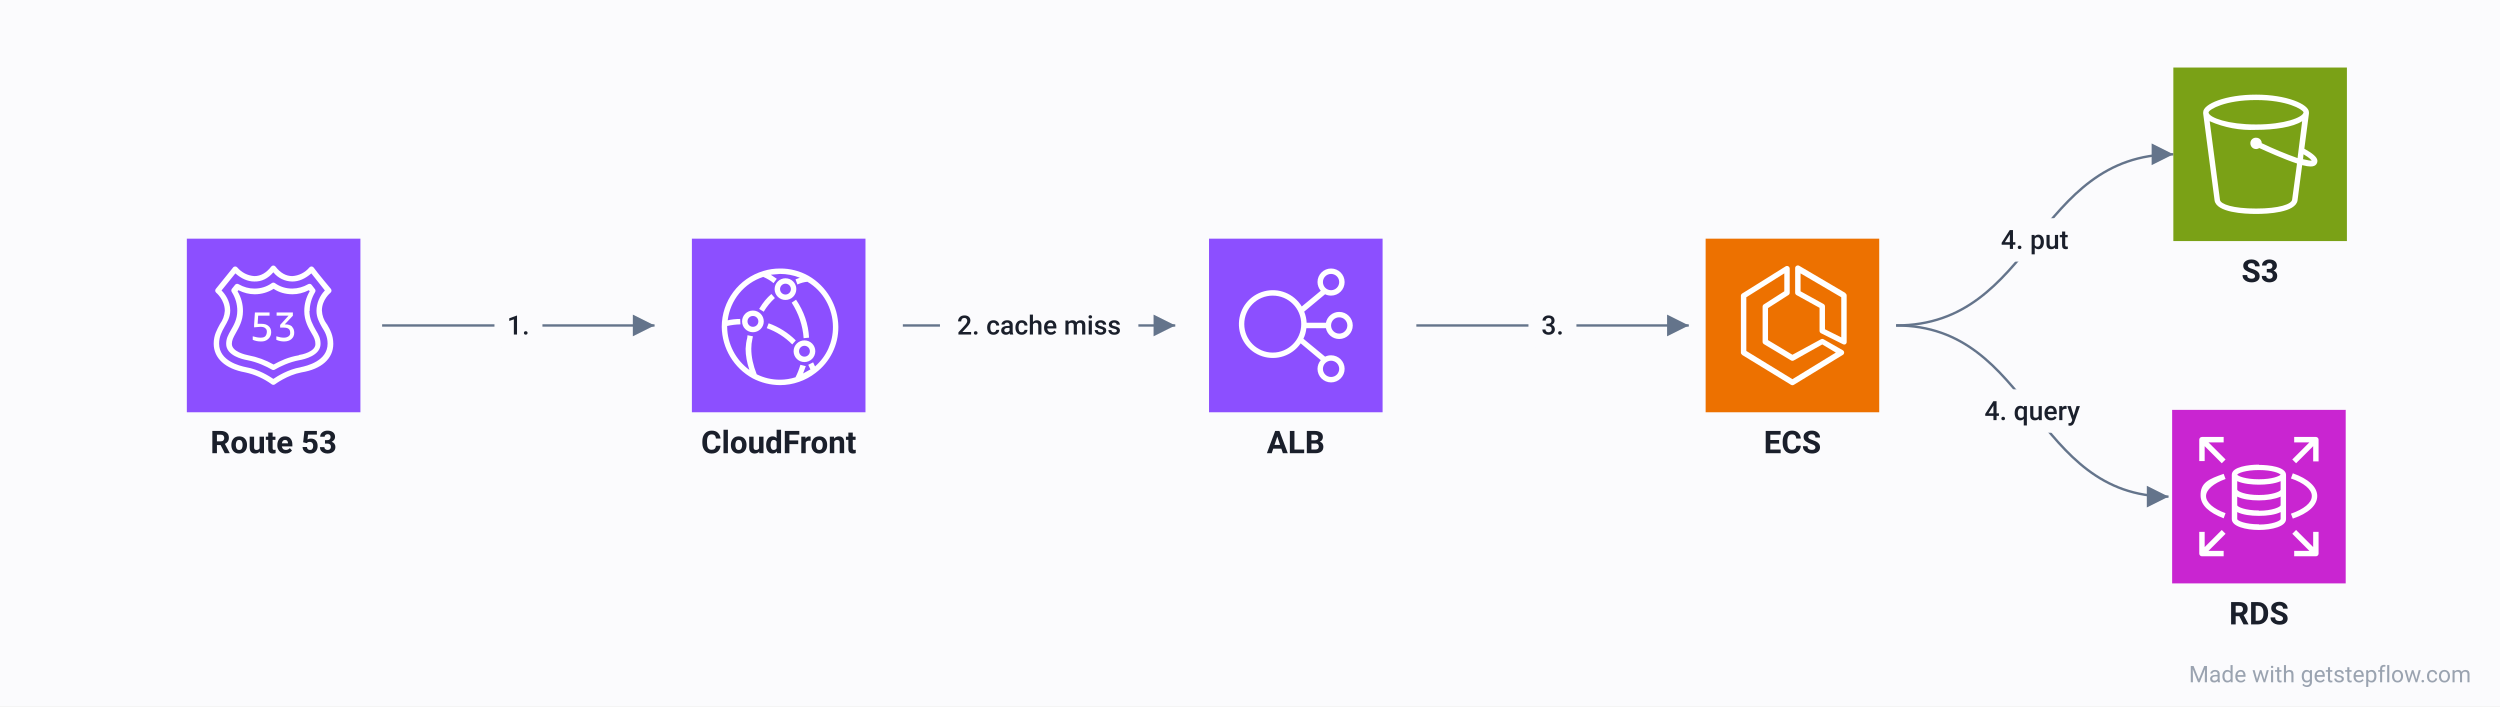
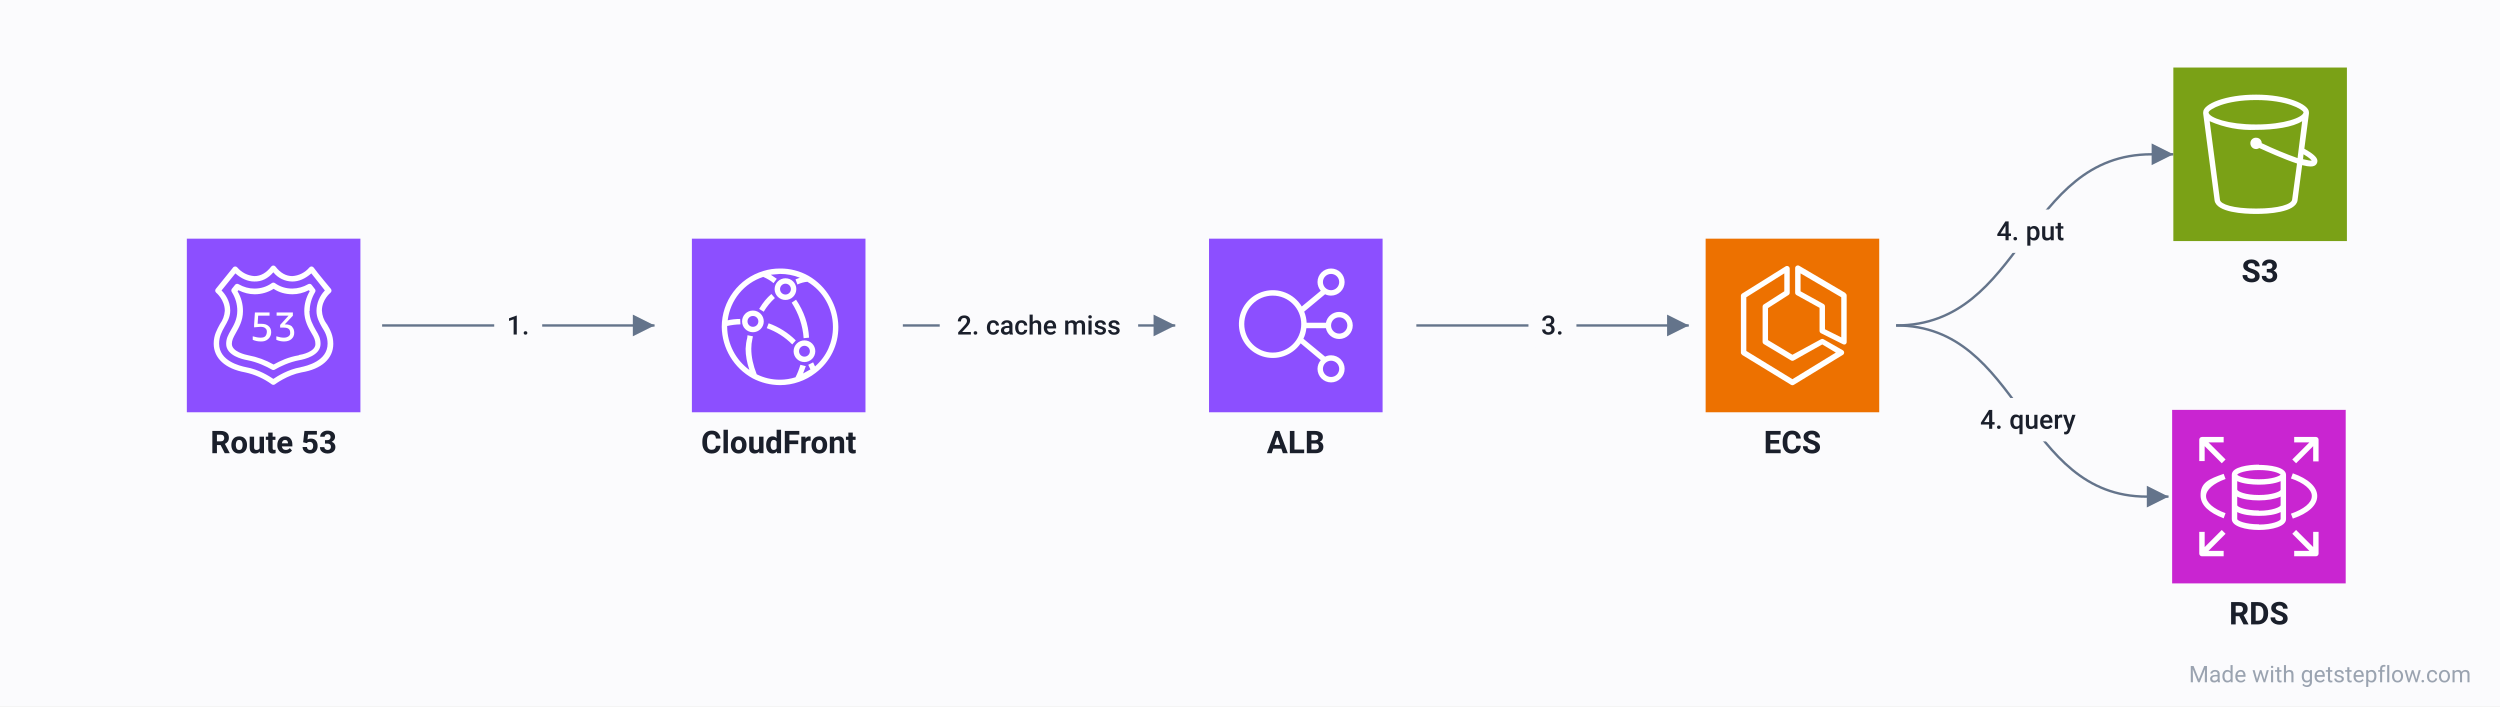
<svg xmlns="http://www.w3.org/2000/svg" viewBox="0 0 1037 293" width="1037" height="293" role="img">
  <style>
.bg{fill:#fbfbfd}.nf{fill:#ffffff}.ns{stroke:#334155}
.lbl{fill:#1a1f2b}.sub{fill:#6b7280}.edg{stroke:#64748b}.arw{fill:#64748b}
.elb{fill:#1a1f2b}.ebg{fill:#fbfbfd}.wm{fill:#9aa3b0}
.pkt{fill:#64748b;stroke:#fbfbfd}.frm{stroke:#d8dce3}.frm-name{fill:#6b7280}.ico{color:#1a1f2b}
@media(prefers-color-scheme:dark){
.bg{fill:#0d1117}.nf{fill:#161b22}.ns{stroke:#cbd5e1}
.lbl{fill:#e6edf3}.sub{fill:#8b949e}.edg{stroke:#94a3b8}.arw{fill:#94a3b8}
.elb{fill:#e6edf3}.ebg{fill:#0d1117}.wm{fill:#6e7681}
.pkt{fill:#94a3b8;stroke:#0d1117}.frm{stroke:#2d333b}.frm-name{fill:#8b949e}.ico{color:#e6edf3}}
text{font-family:ui-sans-serif,-apple-system,BlinkMacSystemFont,"Segoe UI",Roboto,"Helvetica Neue",Arial,sans-serif}
</style>
  <defs>
    <symbol id="ic-aws-AmazonRoute53" viewBox="0 0 64 64">
      <g fill="none">
        <g fill="none" fill-rule="evenodd">
          <path fill="#8c4fff" d="M0 0h64v64H0z" />
          <path fill="#fff" d="M38.8 32.5q.8.8.8 2.2t-1 2.3-2.8.9a7 7 0 0 1-2.8-.6V36q1.6.5 2.8.5 1 0 1.7-.5t.6-1.4q0-1.8-2.3-1.8h-1.4v-1l3.1-3.4h-4.4v-1.2h6v1.2l-3 3.2h.3q1.5 0 2.4.8m-8.7-.2q1 .8 1 2.3T30 37t-2.8.9q-1.5 0-2.9-.6V36q1.7.5 2.9.5t1.7-.5.6-1.5-.6-1.5q-.5-.5-1.8-.5l-2.3.2v-1l.3-4.5h5.4v1.2h-4.2l-.2 3h1.5q1.6 0 2.5.8M41.3 43c-3.8.6-7 2.1-9.3 3.4a30 30 0 0 0-9.3-3.4c-1-.2-6.1-1.3-6.1-4.2 0-1.3.5-2.3 1.4-3.9 1.1-2 2.7-4.6 2.7-8.2q0-3.9-2-7.3l.3-.4q3 1.5 6 1.5a13 13 0 0 0 7-2q3 2 7 2 3 0 6-1.5l.3.4q-2 3.4-2 7.3c0 3.6 1.6 6.3 2.7 8.2 1 1.6 1.4 2.6 1.4 4 0 2.8-5.1 3.9-6.1 4m4-16.2q0-3.6 2-7a1 1 0 0 0 0-1L46 17a1 1 0 0 0-1.3-.2 12 12 0 0 1-5.8 1.6q-3.6 0-6.4-2a1 1 0 0 0-1.2 0q-2.8 2-6.4 2-3 0-5.8-1.6a1 1 0 0 0-1.3.2l-1.2 1.5a1 1 0 0 0 0 1.2q2 3.2 2 6.9c0 3.1-1.3 5.3-2.4 7.2-1 1.8-1.7 3-1.7 5 0 4.3 6 5.7 7.8 6 3.7.7 7 2.3 9.1 3.5a1 1 0 0 0 1 0c2-1.2 5.4-2.8 9.1-3.5 1.8-.3 7.8-1.7 7.8-6 0-2-.6-3.2-1.7-5-1.1-2-2.4-4.1-2.4-7.2M42 47.4c-4.7.8-8.6 3.3-10.1 4.3-1.5-1-5.4-3.5-10-4.3-2.4-.5-10-2.3-10-8.7 0-2.6 1-4.4 2-6.2s2.1-3.5 2.1-6c0-3.6-2-6.2-3.2-7.4l5.1-6.3q3.4 3 7 3 4 .1 7-3.4a9 9 0 0 0 7 3.4q3.6 0 7-3l5 6.3a11 11 0 0 0-3.1 7.5c0 2.4 1 4.2 2 6 1.1 1.7 2.1 3.5 2.1 6.1 0 6.4-7.6 8.2-10 8.7m9.7-15.9a9 9 0 0 1-1.8-5c0-4 3.1-6.5 3.2-6.6a1 1 0 0 0 .1-1.4s-5.2-6.2-6.3-7.8a1 1 0 0 0-1.6-.1 9 9 0 0 1-6.3 3.2q-3.5 0-6.2-3.5a1 1 0 0 0-1.6 0q-2.7 3.5-6.2 3.5a9 9 0 0 1-6.3-3.2 1 1 0 0 0-1.6.1l-6.3 7.8a1 1 0 0 0 .1 1.4s3.2 2.6 3.2 6.7q-.2 2.7-1.8 4.9c-1 1.9-2.3 4-2.3 7.2 0 5.4 4.3 9.3 11.6 10.6a26 26 0 0 1 9.8 4.4 1 1 0 0 0 1.2 0s4.5-3.4 9.8-4.4C49.7 48.1 54 44.2 54 38.8c0-3.2-1.2-5.3-2.3-7.2" />
        </g>
      </g>
    </symbol>
    <symbol id="ic-aws-AmazonCloudFront" viewBox="0 0 64 64">
      <g fill="none">
        <g fill="none" fill-rule="evenodd">
          <path fill="#8c4fff" d="M0 0h64v64H0z" />
          <path fill="#fff" d="M41.5 43.5a2 2 0 1 1 0-4 2 2 0 0 1 0 4m0-6a4 4 0 1 0 0 8 4 4 0 0 0 0-8m-19-5a2 2 0 1 1 0-4 2 2 0 0 1 0 4m0-6a4 4 0 1 0 0 8 4 4 0 0 0 0-8m22.9 20.6-.7-1.5-1.8.9.8 1.7-2.7 1.5 1-2.7-2-.5a25 25 0 0 1-1.8 4.6 19 19 0 0 1-5.7.9q-4.6 0-8.6-2-2-5-2-9.4 0-1.9.4-3.6l.2-1-2-.4-.1 1q-.5 1.8-.6 4 0 3.7 1.4 7.8A20 20 0 0 1 13 32.5v-.3a24 24 0 0 1 4.9-.6l-.1-2q-2.4 0-4.6.5c.9-7.4 6-13.7 13.1-16q2.3 1 3.8 2.3l1.2-1.6-2.2-1.5 3.4-.3q3.8 0 7.3 1.4l-1.6.6.7 1.9q2-.9 3.7-1c5.8 3.4 9.4 9.8 9.4 16.6a19 19 0 0 1-6.6 14.6M43 13.7A21 21 0 0 0 32.5 11q-3.2 0-6.1.9A21.5 21.5 0 0 0 11 32.5a22 22 0 0 0 11.4 19A22 22 0 0 0 32.5 54a21 21 0 0 0 7-1.2 21 21 0 0 0 6.1-3.3 21 21 0 0 0 8.4-17 22 22 0 0 0-11-18.8m-4.6 23.7L37 39a25 25 0 0 0-9.4-6l.7-1.8a27 27 0 0 1 10 6.3m.1-15q4.4 6.5 4.8 14l-2 .2q-.5-7-4.4-13.1zm-12 4.4-1.6-1c1.5-2.5 2.8-4 4.5-5.5l1.3 1.5a22 22 0 0 0-4.1 5m8-10.3a2 2 0 1 1 0 4 2 2 0 0 1 0-4m0 6a4 4 0 1 0 0-8 4 4 0 0 0 0 8" />
        </g>
      </g>
    </symbol>
    <symbol id="ic-aws-ElasticLoadBalancing" viewBox="0 0 64 64">
      <g fill="none">
        <g fill="none" fill-rule="evenodd">
          <path fill="#8c4fff" d="M0 0h64v64H0z" />
          <path fill="#fff" d="M23.5 42a10.5 10.5 0 1 1 0-21 10.5 10.5 0 0 1 0 21M48 48a3 3 0 1 1-6 0 3 3 0 0 1 6 0m-3-35a3 3 0 1 1 0 6 3 3 0 0 1 0-6m3 16a3 3 0 1 1 0 6 3 3 0 0 1 0-6m-12.1 4h7.2a5 5 0 0 0 4.9 4 5 5 0 0 0 0-10 5 5 0 0 0-4.9 4H36a13 13 0 0 0-.9-4.1l7.7-6.4a5 5 0 0 0 2.2.5 5 5 0 1 0-5-5 5 5 0 0 0 1.2 3.2l-7 5.8a12.5 12.5 0 1 0-.4 13.6l7.4 6.2A5 5 0 0 0 40 48a5 5 0 1 0 5-5 5 5 0 0 0-2.2.5l-8-6.6q.9-1.8 1.1-3.9" />
        </g>
      </g>
    </symbol>
    <symbol id="ic-aws-AmazonElasticContainerService" viewBox="0 0 64 64">
      <g fill="none">
        <g fill="none" fill-rule="evenodd">
          <path fill="#ed7100" d="M0 0h64v64H0z" />
          <path fill="#fff" d="m50 36.4-6-3V25a1 1 0 0 0-.5-.9L35 19.4v-6.6l15 8.8zM51.5 20l-17-10a1 1 0 0 0-1.5.9v9q0 .6.5.9l8.5 4.7V34a1 1 0 0 0 .6.9l8 4a1 1 0 0 0 1 0 1 1 0 0 0 .4-.9V21a1 1 0 0 0-.5-.9M32 51.8 15 41.4V21.6l14-8.8v6.6l-7.5 4.8a1 1 0 0 0-.5.8v13a1 1 0 0 0 .5.9l10 6a1 1 0 0 0 1 0L43 39l5 3zm18.5-10.7-7-4a1 1 0 0 0-1 0L32 42.8l-9-5.4V25.6l7.5-4.8a1 1 0 0 0 .5-.8v-9a1 1 0 0 0-1.5-.8l-16 10a1 1 0 0 0-.5.8v21q0 .5.5.9l18 11a1 1 0 0 0 1 0l18-11a1 1 0 0 0 0-1.8" />
        </g>
      </g>
    </symbol>
    <symbol id="ic-aws-AmazonRDS" viewBox="0 0 64 64">
      <g fill="none">
        <g fill="none" fill-rule="evenodd">
          <path fill="#c925d1" d="M0 0h64v64H0z" />
          <path fill="#fff" d="M54 11v8h-2v-5.6l-6.3 6.3-1.4-1.4 6.3-6.3H45v-2h8a1 1 0 0 1 1 1m-42 7.9h-2V11a1 1 0 0 1 1-1h8v2h-5.6l6.3 6.3-1.4 1.4-6.3-6.3zm7.7 26.8L13.4 52H19v2h-8a1 1 0 0 1-1-1v-8h2v5.6l6.3-6.3zm31.8-14c0-2.3-2.9-4.8-7.7-6.4l.7-1.9c5.7 2 9 5 9 8.4s-3.3 6.4-9 8.3l-.7-1.8c4.8-1.7 7.7-4 7.7-6.5m-39 0c0 2.3 2.7 4.7 7.2 6.3L19 40q-8.3-3.2-8.5-8.2c-.2-5 3.1-6.3 8.5-8.2l.7 1.9c-4.5 1.6-7.2 4-7.2 6.3M52 45h2v8a1 1 0 0 1-1 1h-8v-2h5.6l-6.3-6.3 1.4-1.4 6.3 6.3zM32 31.4c-5 0-7.9-1.3-8-2v-3.1c2.2 1 5.6 1.3 8 1.3s5.8-.3 8-1.3v3.2c-.1.6-3 1.9-8 1.9m0 5.7c-5 0-7.9-1.3-8-1.9V32c2 1 5 1.4 8 1.4s6-.5 8-1.4v3.2c-.1.6-3 2-8 2m0 5c-5 0-7.9-1.3-8-1.9v-2.6c2 1 5 1.4 8 1.4s6-.4 8-1.4v2.6c-.1.6-3 2-8 2m0-20.1c5 0 7.6 1.2 8 1.7-.4.5-3 1.7-8 1.7s-7.8-1.2-8-1.7c.2-.5 3-1.7 8-1.7m0-2c-3.7 0-10 .8-10 3.7v16.4c0 2.7 5.2 4 10 4s10-1.3 10-4V24c0-3-6.3-3.7-10-3.7" />
        </g>
      </g>
    </symbol>
    <symbol id="ic-aws-AmazonSimpleStorageService" viewBox="0 0 64 64">
      <g fill="none">
        <g fill="none" fill-rule="evenodd">
          <path fill="#7aa116" d="M0 0h64v64H0z" />
          <path fill="#fff" d="m47.8 34 .2-2c2.2 1.3 2.8 2 3 2.3q-.3.2-3.2-.5M30.5 21c-10.4 0-17.1-2.5-17.5-4.3v-.2c.3-1.1 6.1-4.5 17.5-4.5s17.1 3.4 17.5 4.5v.1c-.3 1.8-7 4.4-17.5 4.4m15.3 12.4a135 135 0 0 1-13.2-5.5 2 2 0 0 0-2-2 2 2 0 0 0-2.2 2.1 2.1 2.1 0 0 0 3.3 1.7c2.4 1.1 9 4.1 13.9 5.7l-1.8 13.3C43.6 50.4 39 52 30.5 52s-13.1-1.6-13.3-3.2l-3.8-29A38 38 0 0 0 30.5 23c6.8 0 13.6-1 17-3.2zM50 16.5c0-3-8.3-6.5-19.5-6.5S11 13.4 11 16.5v.5l4.2 32c.7 4.5 11 5 15.3 5s14.6-.5 15.3-5l1.7-13q2 .5 3.1.5 1.5 0 2.1-.8.5-.7.4-1.5-.2-1.7-4.7-4.2h-.1L50 17z" />
        </g>
      </g>
    </symbol>
    <marker id="ah-l1" viewBox="0 0 8 8" refX="8" refY="4" markerWidth="9" markerHeight="9" orient="auto">
      <path d="M0,0 L8,4 L0,8 z" class="arw" />
    </marker>
    <marker id="ah-l2" viewBox="0 0 8 8" refX="8" refY="4" markerWidth="9" markerHeight="9" orient="auto">
      <path d="M0,0 L8,4 L0,8 z" class="arw" />
    </marker>
    <marker id="ah-l3" viewBox="0 0 8 8" refX="8" refY="4" markerWidth="9" markerHeight="9" orient="auto">
      <path d="M0,0 L8,4 L0,8 z" class="arw" />
    </marker>
    <marker id="ah-l4" viewBox="0 0 8 8" refX="8" refY="4" markerWidth="9" markerHeight="9" orient="auto">
      <path d="M0,0 L8,4 L0,8 z" class="arw" />
    </marker>
    <marker id="ah-l5" viewBox="0 0 8 8" refX="8" refY="4" markerWidth="9" markerHeight="9" orient="auto">
      <path d="M0,0 L8,4 L0,8 z" class="arw" />
    </marker>
  </defs>
  <rect class="bg" width="1037" height="293" />
  <g transform="translate(68.5,28)">
-     <path class="edg" d="M90,107 C146.5,107 146.5,107 203,107" fill="none" stroke-width="1" marker-end="url(#ah-l1)" />
-     <path class="edg" d="M306,107 C362.5,107 362.5,107 419,107" fill="none" stroke-width="1" marker-end="url(#ah-l2)" />
-     <path class="edg" d="M519,107 C575.5,107 575.5,107 632,107" fill="none" stroke-width="1" marker-end="url(#ah-l3)" />
-     <path class="edg" d="M718,107 C774.5,107 774.5,178 831,178" fill="none" stroke-width="1" marker-end="url(#ah-l4)" />
-     <path class="edg" d="M718,107 C775.5,107 775.5,36 833,36" fill="none" stroke-width="1" marker-end="url(#ah-l5)" />
+     <path class="edg" d="M90,107 C142,107 142,107 194,107 L203,107" fill="none" stroke-width="1" marker-end="url(#ah-l1)" />
+     <path class="edg" d="M306,107 C358,107 358,107 410,107 L419,107" fill="none" stroke-width="1" marker-end="url(#ah-l2)" />
+     <path class="edg" d="M519,107 C571,107 571,107 623,107 L632,107" fill="none" stroke-width="1" marker-end="url(#ah-l3)" />
+     <path class="edg" d="M718,107 C770,107 770,178 822,178 L831,178" fill="none" stroke-width="1" marker-end="url(#ah-l4)" />
+     <path class="edg" d="M718,107 C771,107 771,36 824,36 L833,36" fill="none" stroke-width="1" marker-end="url(#ah-l5)" />
    <g transform="translate(0,71)">
      <use href="#ic-aws-AmazonRoute53" width="90" height="72" />
      <text class="lbl" x="45.0" y="89.0" text-anchor="middle" font-size="13" font-weight="600" textLength="57.9" lengthAdjust="spacingAndGlyphs">Route 53</text>
    </g>
    <g transform="translate(203,71)">
      <use href="#ic-aws-AmazonCloudFront" width="103" height="72" />
      <text class="lbl" x="51.5" y="89.0" text-anchor="middle" font-size="13" font-weight="600" textLength="70.5" lengthAdjust="spacingAndGlyphs">CloudFront</text>
    </g>
    <g transform="translate(419,71)">
      <use href="#ic-aws-ElasticLoadBalancing" width="100" height="72" />
      <text class="lbl" x="50.0" y="89.0" text-anchor="middle" font-size="13" font-weight="600" textLength="26.9" lengthAdjust="spacingAndGlyphs">ALB</text>
    </g>
    <g transform="translate(632,71)">
      <use href="#ic-aws-AmazonElasticContainerService" width="86" height="72" />
      <text class="lbl" x="43.0" y="89.0" text-anchor="middle" font-size="13" font-weight="600" textLength="29.3" lengthAdjust="spacingAndGlyphs">ECS</text>
    </g>
    <g transform="translate(831,142)">
      <use href="#ic-aws-AmazonRDS" width="75" height="72" />
      <text class="lbl" x="37.5" y="89.0" text-anchor="middle" font-size="13" font-weight="600" textLength="30.1" lengthAdjust="spacingAndGlyphs">RDS</text>
    </g>
    <g transform="translate(833,0)">
      <use href="#ic-aws-AmazonSimpleStorageService" width="72" height="72" />
      <text class="lbl" x="36.0" y="89.0" text-anchor="middle" font-size="13" font-weight="600" textLength="17.4" lengthAdjust="spacingAndGlyphs">S3</text>
    </g>
    <circle class="pkt" r="4.5" stroke-width="1.5" opacity="0">
      <animate attributeName="opacity" dur="4.4s" repeatCount="indefinite" calcMode="discrete" keyTimes="0;0.25" values="1;0" />
-       <animateMotion dur="4.4s" repeatCount="indefinite" calcMode="linear" keyTimes="0;0.25;1" keyPoints="0;1;1" path="M90,107 C146.5,107 146.5,107 203,107" />
+       <animateMotion dur="4.4s" repeatCount="indefinite" calcMode="linear" keyTimes="0;0.25;1" keyPoints="0;1;1" path="M90,107 C142,107 142,107 194,107 L203,107" />
    </circle>
    <circle class="pkt" r="4.5" stroke-width="1.5" opacity="0">
      <animate attributeName="opacity" dur="4.4s" repeatCount="indefinite" calcMode="discrete" keyTimes="0;0.25;0.5" values="0;1;0" />
-       <animateMotion dur="4.4s" repeatCount="indefinite" calcMode="linear" keyTimes="0;0.25;0.5;1" keyPoints="0;0;1;1" path="M306,107 C362.5,107 362.5,107 419,107" />
+       <animateMotion dur="4.4s" repeatCount="indefinite" calcMode="linear" keyTimes="0;0.25;0.5;1" keyPoints="0;0;1;1" path="M306,107 C358,107 358,107 410,107 L419,107" />
    </circle>
    <circle class="pkt" r="4.5" stroke-width="1.5" opacity="0">
      <animate attributeName="opacity" dur="4.4s" repeatCount="indefinite" calcMode="discrete" keyTimes="0;0.5;0.75" values="0;1;0" />
-       <animateMotion dur="4.4s" repeatCount="indefinite" calcMode="linear" keyTimes="0;0.5;0.75;1" keyPoints="0;0;1;1" path="M519,107 C575.5,107 575.5,107 632,107" />
+       <animateMotion dur="4.4s" repeatCount="indefinite" calcMode="linear" keyTimes="0;0.5;0.75;1" keyPoints="0;0;1;1" path="M519,107 C571,107 571,107 623,107 L632,107" />
    </circle>
    <circle class="pkt" r="4.5" stroke-width="1.5" opacity="0">
      <animate attributeName="opacity" dur="4.4s" repeatCount="indefinite" calcMode="discrete" keyTimes="0;0.75;1" values="0;1;0" />
-       <animateMotion dur="4.4s" repeatCount="indefinite" calcMode="linear" keyTimes="0;0.75;1" keyPoints="0;0;1" path="M718,107 C774.5,107 774.5,178 831,178" />
+       <animateMotion dur="4.4s" repeatCount="indefinite" calcMode="linear" keyTimes="0;0.75;1" keyPoints="0;0;1" path="M718,107 C770,107 770,178 822,178 L831,178" />
    </circle>
    <circle class="pkt" r="4.5" stroke-width="1.5" opacity="0">
      <animate attributeName="opacity" dur="4.4s" repeatCount="indefinite" calcMode="discrete" keyTimes="0;0.75;1" values="0;1;0" />
-       <animateMotion dur="4.4s" repeatCount="indefinite" calcMode="linear" keyTimes="0;0.75;1" keyPoints="0;0;1" path="M718,107 C775.5,107 775.5,36 833,36" />
+       <animateMotion dur="4.4s" repeatCount="indefinite" calcMode="linear" keyTimes="0;0.75;1" keyPoints="0;0;1" path="M718,107 C771,107 771,36 824,36 L833,36" />
    </circle>
-     <rect class="ebg" x="136.6" y="98.0" width="19.9" height="18.0" rx="3" />
-     <text class="elb" x="146.5" y="107.0" text-anchor="middle" dominant-baseline="central" font-size="11" font-weight="500" textLength="9.9" lengthAdjust="spacingAndGlyphs">
+     <rect class="ebg" x="136.5" y="98.0" width="19.9" height="18.0" rx="3" />
+     <text class="elb" x="146.4" y="107.0" text-anchor="middle" dominant-baseline="central" font-size="11" font-weight="500" textLength="9.9" lengthAdjust="spacingAndGlyphs">
      <tspan font-weight="500">1.</tspan>
    </text>
-     <rect class="ebg" x="321.4" y="98.0" width="82.3" height="18.0" rx="3" />
-     <text class="elb" x="362.5" y="107.0" text-anchor="middle" dominant-baseline="central" font-size="11" font-weight="500" textLength="72.3" lengthAdjust="spacingAndGlyphs">
+     <rect class="ebg" x="321.3" y="98.0" width="82.3" height="18.0" rx="3" />
+     <text class="elb" x="362.4" y="107.0" text-anchor="middle" dominant-baseline="central" font-size="11" font-weight="500" textLength="72.3" lengthAdjust="spacingAndGlyphs">
      <tspan font-weight="500">2. cache miss</tspan>
    </text>
    <rect class="ebg" x="565.5" y="98.0" width="19.9" height="18.0" rx="3" />
-     <text class="elb" x="575.5" y="107.0" text-anchor="middle" dominant-baseline="central" font-size="11" font-weight="500" textLength="9.9" lengthAdjust="spacingAndGlyphs">
+     <text class="elb" x="575.4" y="107.0" text-anchor="middle" dominant-baseline="central" font-size="11" font-weight="500" textLength="9.9" lengthAdjust="spacingAndGlyphs">
      <tspan font-weight="500">3.</tspan>
    </text>
-     <rect class="ebg" x="748.1" y="133.5" width="52.7" height="18.0" rx="3" />
-     <text class="elb" x="774.5" y="142.5" text-anchor="middle" dominant-baseline="central" font-size="11" font-weight="500" textLength="42.7" lengthAdjust="spacingAndGlyphs">
+     <rect class="ebg" x="746.3" y="137.1" width="52.7" height="18.0" rx="3" />
+     <text class="elb" x="772.7" y="146.1" text-anchor="middle" dominant-baseline="central" font-size="11" font-weight="500" textLength="42.7" lengthAdjust="spacingAndGlyphs">
      <tspan font-weight="500">4. query</tspan>
    </text>
-     <rect class="ebg" x="755.7" y="62.5" width="39.6" height="18.0" rx="3" />
-     <text class="elb" x="775.5" y="71.5" text-anchor="middle" dominant-baseline="central" font-size="11" font-weight="500" textLength="29.6" lengthAdjust="spacingAndGlyphs">
+     <rect class="ebg" x="753.9" y="58.9" width="39.6" height="18.0" rx="3" />
+     <text class="elb" x="773.7" y="67.9" text-anchor="middle" dominant-baseline="central" font-size="11" font-weight="500" textLength="29.6" lengthAdjust="spacingAndGlyphs">
      <tspan font-weight="500">4. put</tspan>
    </text>
  </g>
  <text class="wm" x="1025" y="283" font-size="9.5" text-anchor="end">Made with getstepflow.com</text>
</svg>
